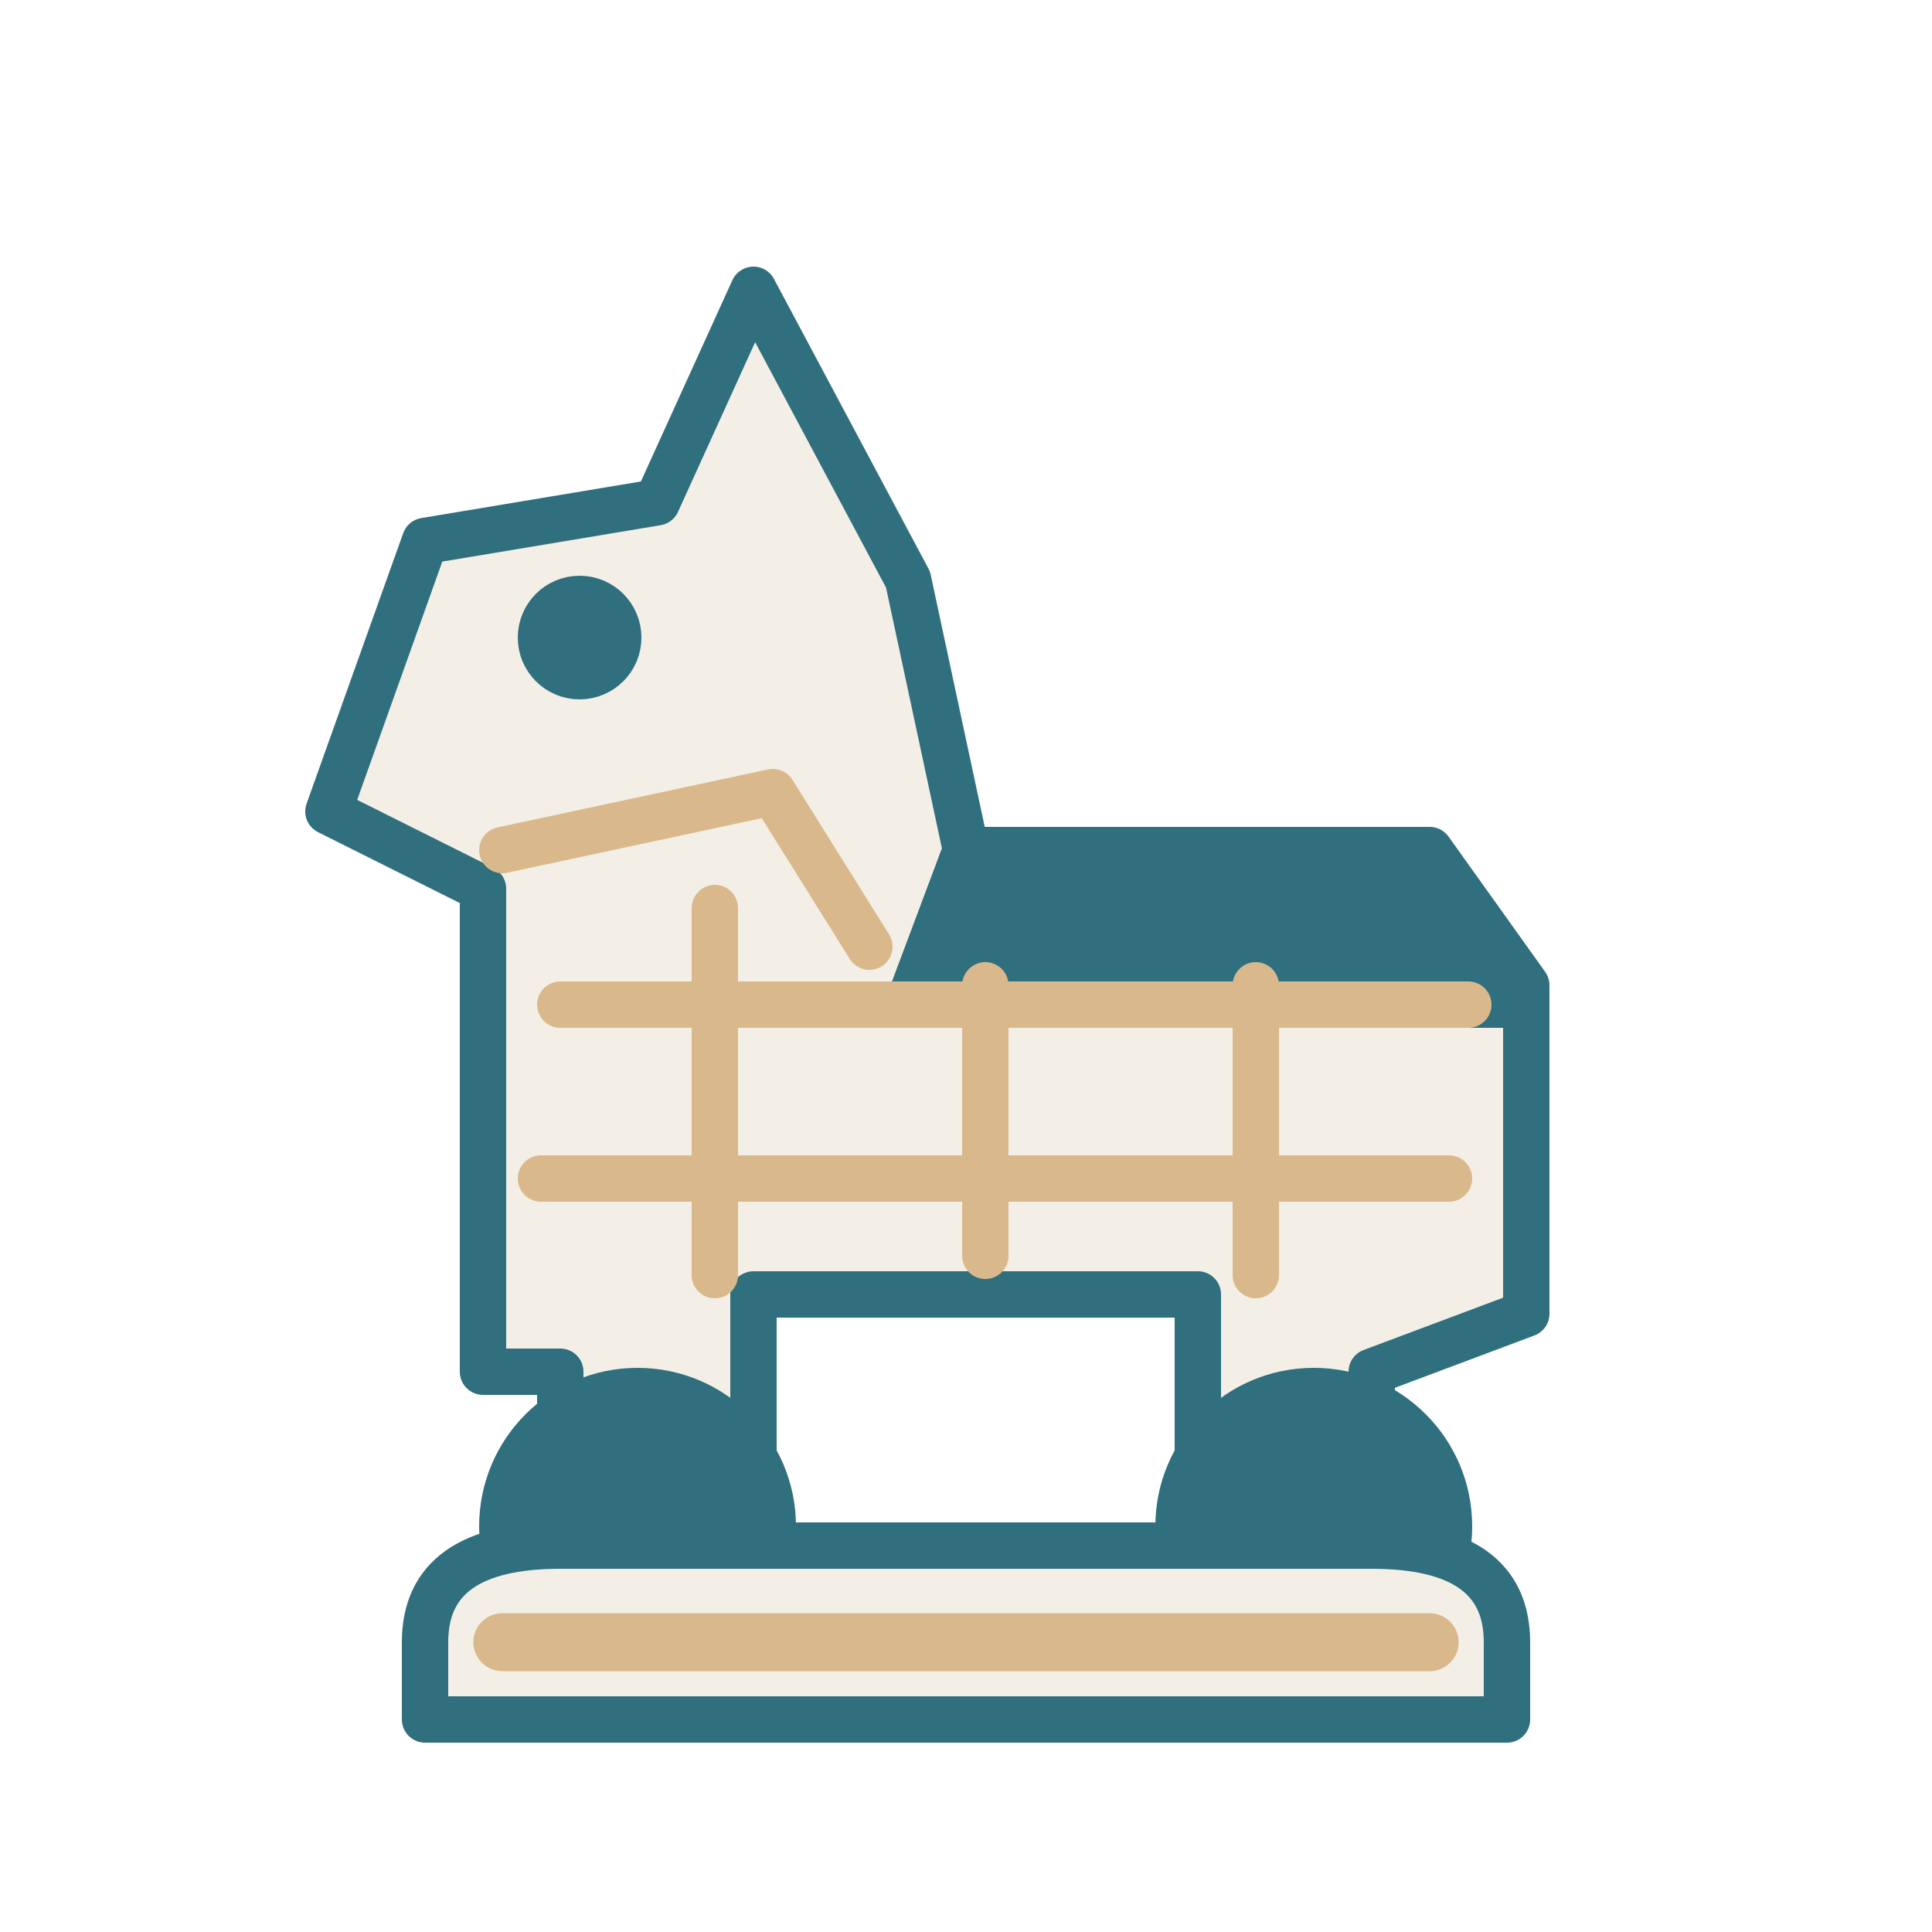
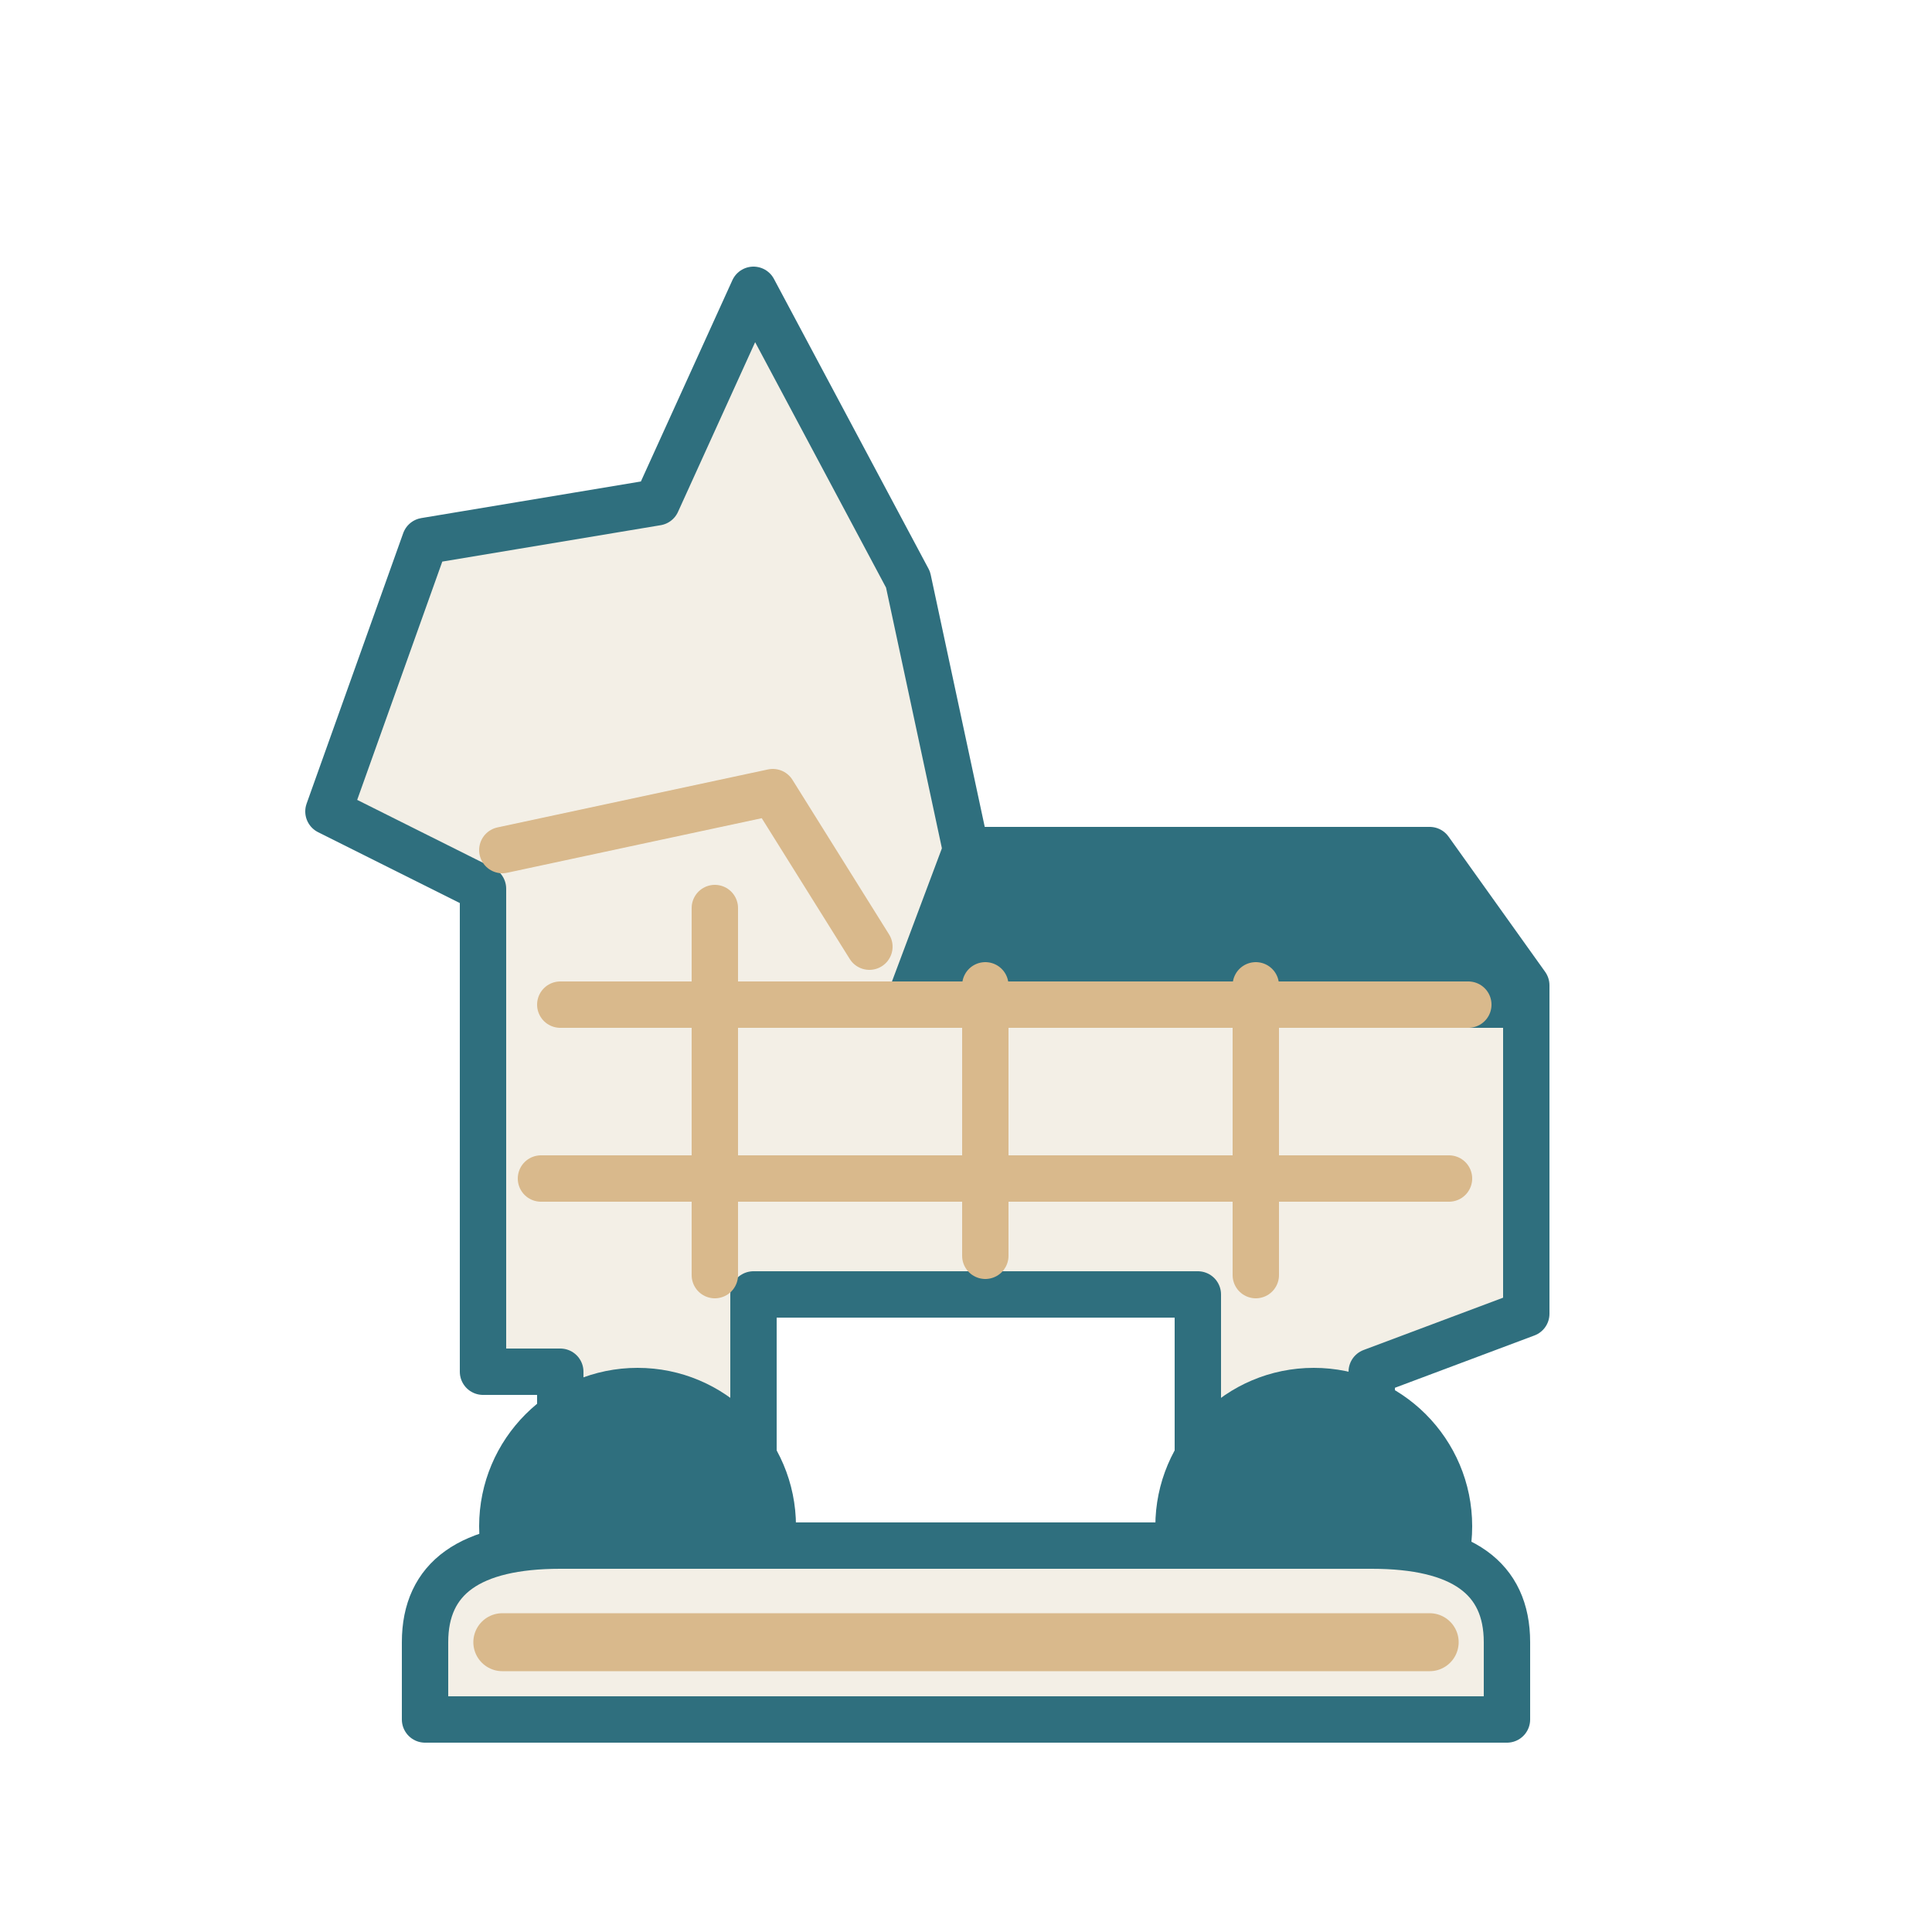
<svg xmlns="http://www.w3.org/2000/svg" viewBox="0 0 100 100">
  <g fill="#F3EFE6" stroke="#2F6F7E" stroke-width="2.4" stroke-linejoin="round" stroke-linecap="round">
    <path d="M25 71 V46 L17 42 L22 28 L34 26 L39 15 L47 30 L50 44 H74 L79 51 V68 L71 71 V79 H62 V67 H39 V79 H29 V71Z" />
    <path d="M50 44 H73 L78 52 H47Z" fill="#2F6F7E" />
    <path d="M26 44 L40 41 L45 49 M29 52 H76 M28 61 H75 M37 47 V66 M51 51 V65 M65 51 V66" fill="none" stroke="#D9B98C" />
-     <circle cx="30" cy="33" r="2" fill="#2F6F7E" />
    <circle cx="33" cy="79" r="7" fill="#2F6F7E" />
    <circle cx="68" cy="79" r="7" fill="#2F6F7E" />
    <path d="M33 75 V83 M64 79 H72" fill="none" />
    <path d="M22 89 V85 Q22 80 29 80 H71 Q78 80 78 85 V89Z" />
    <path d="M26 85 H74" stroke="#D9B98C" stroke-width="3" />
  </g>
</svg>
